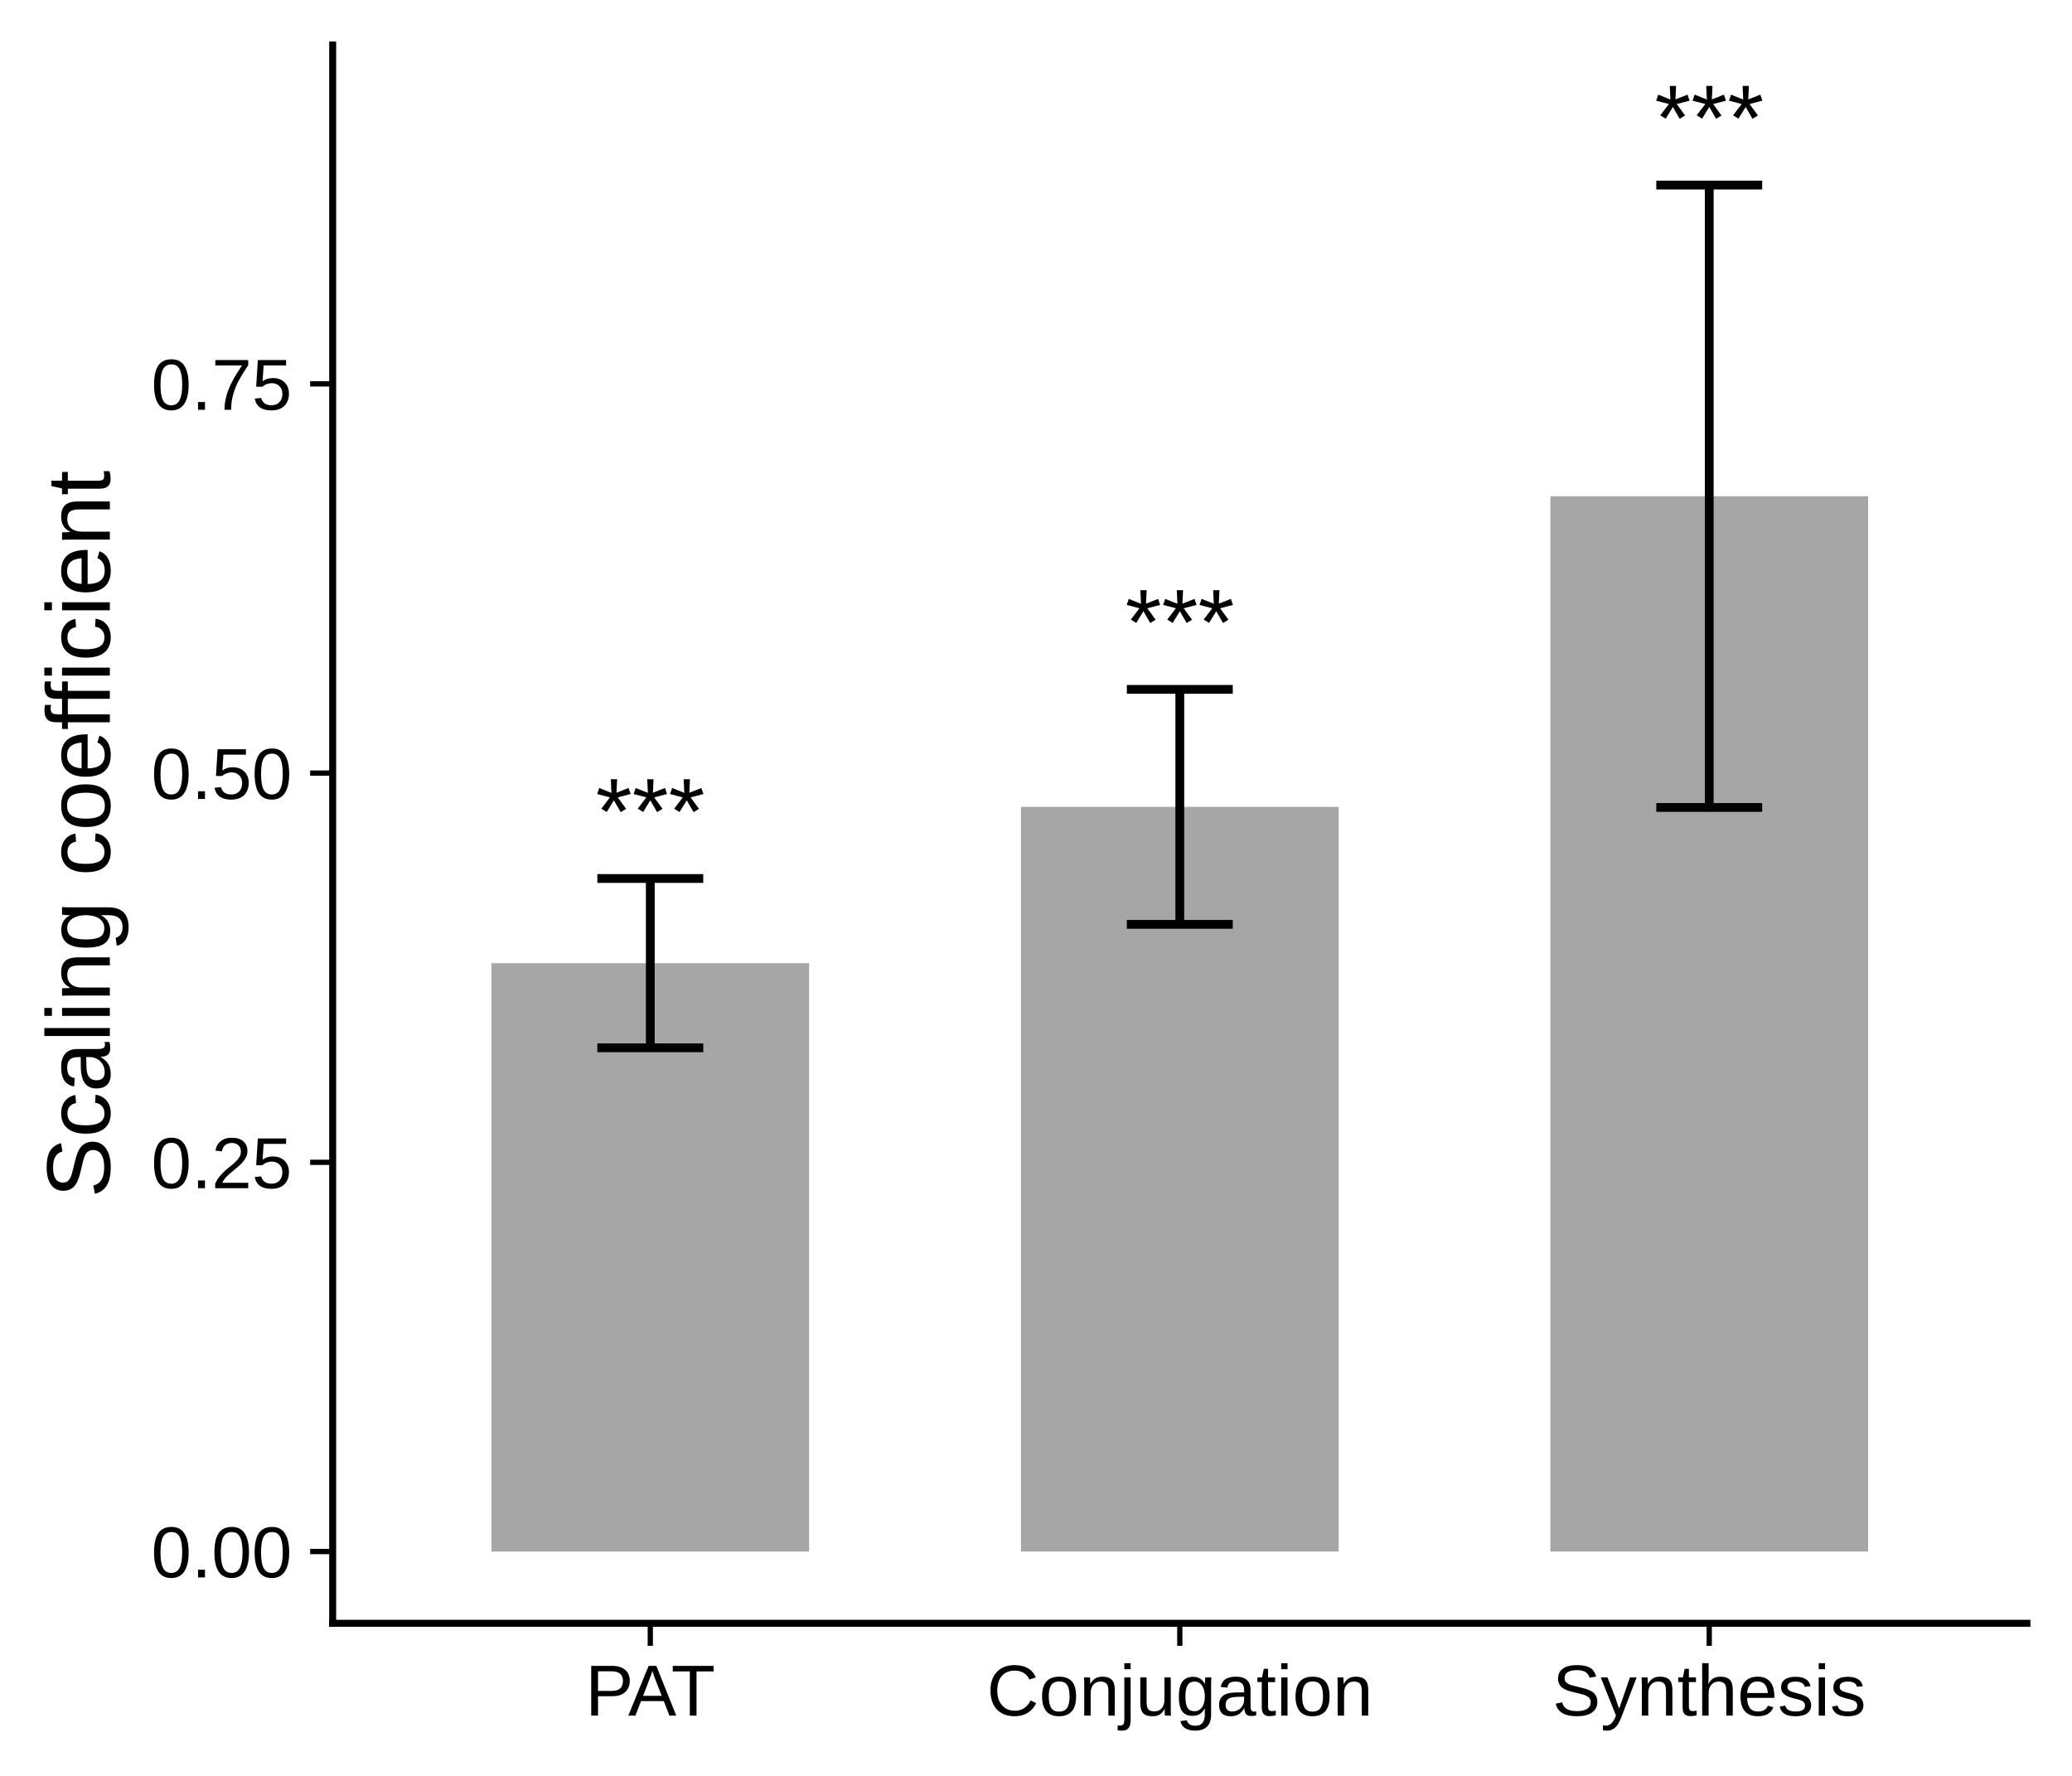
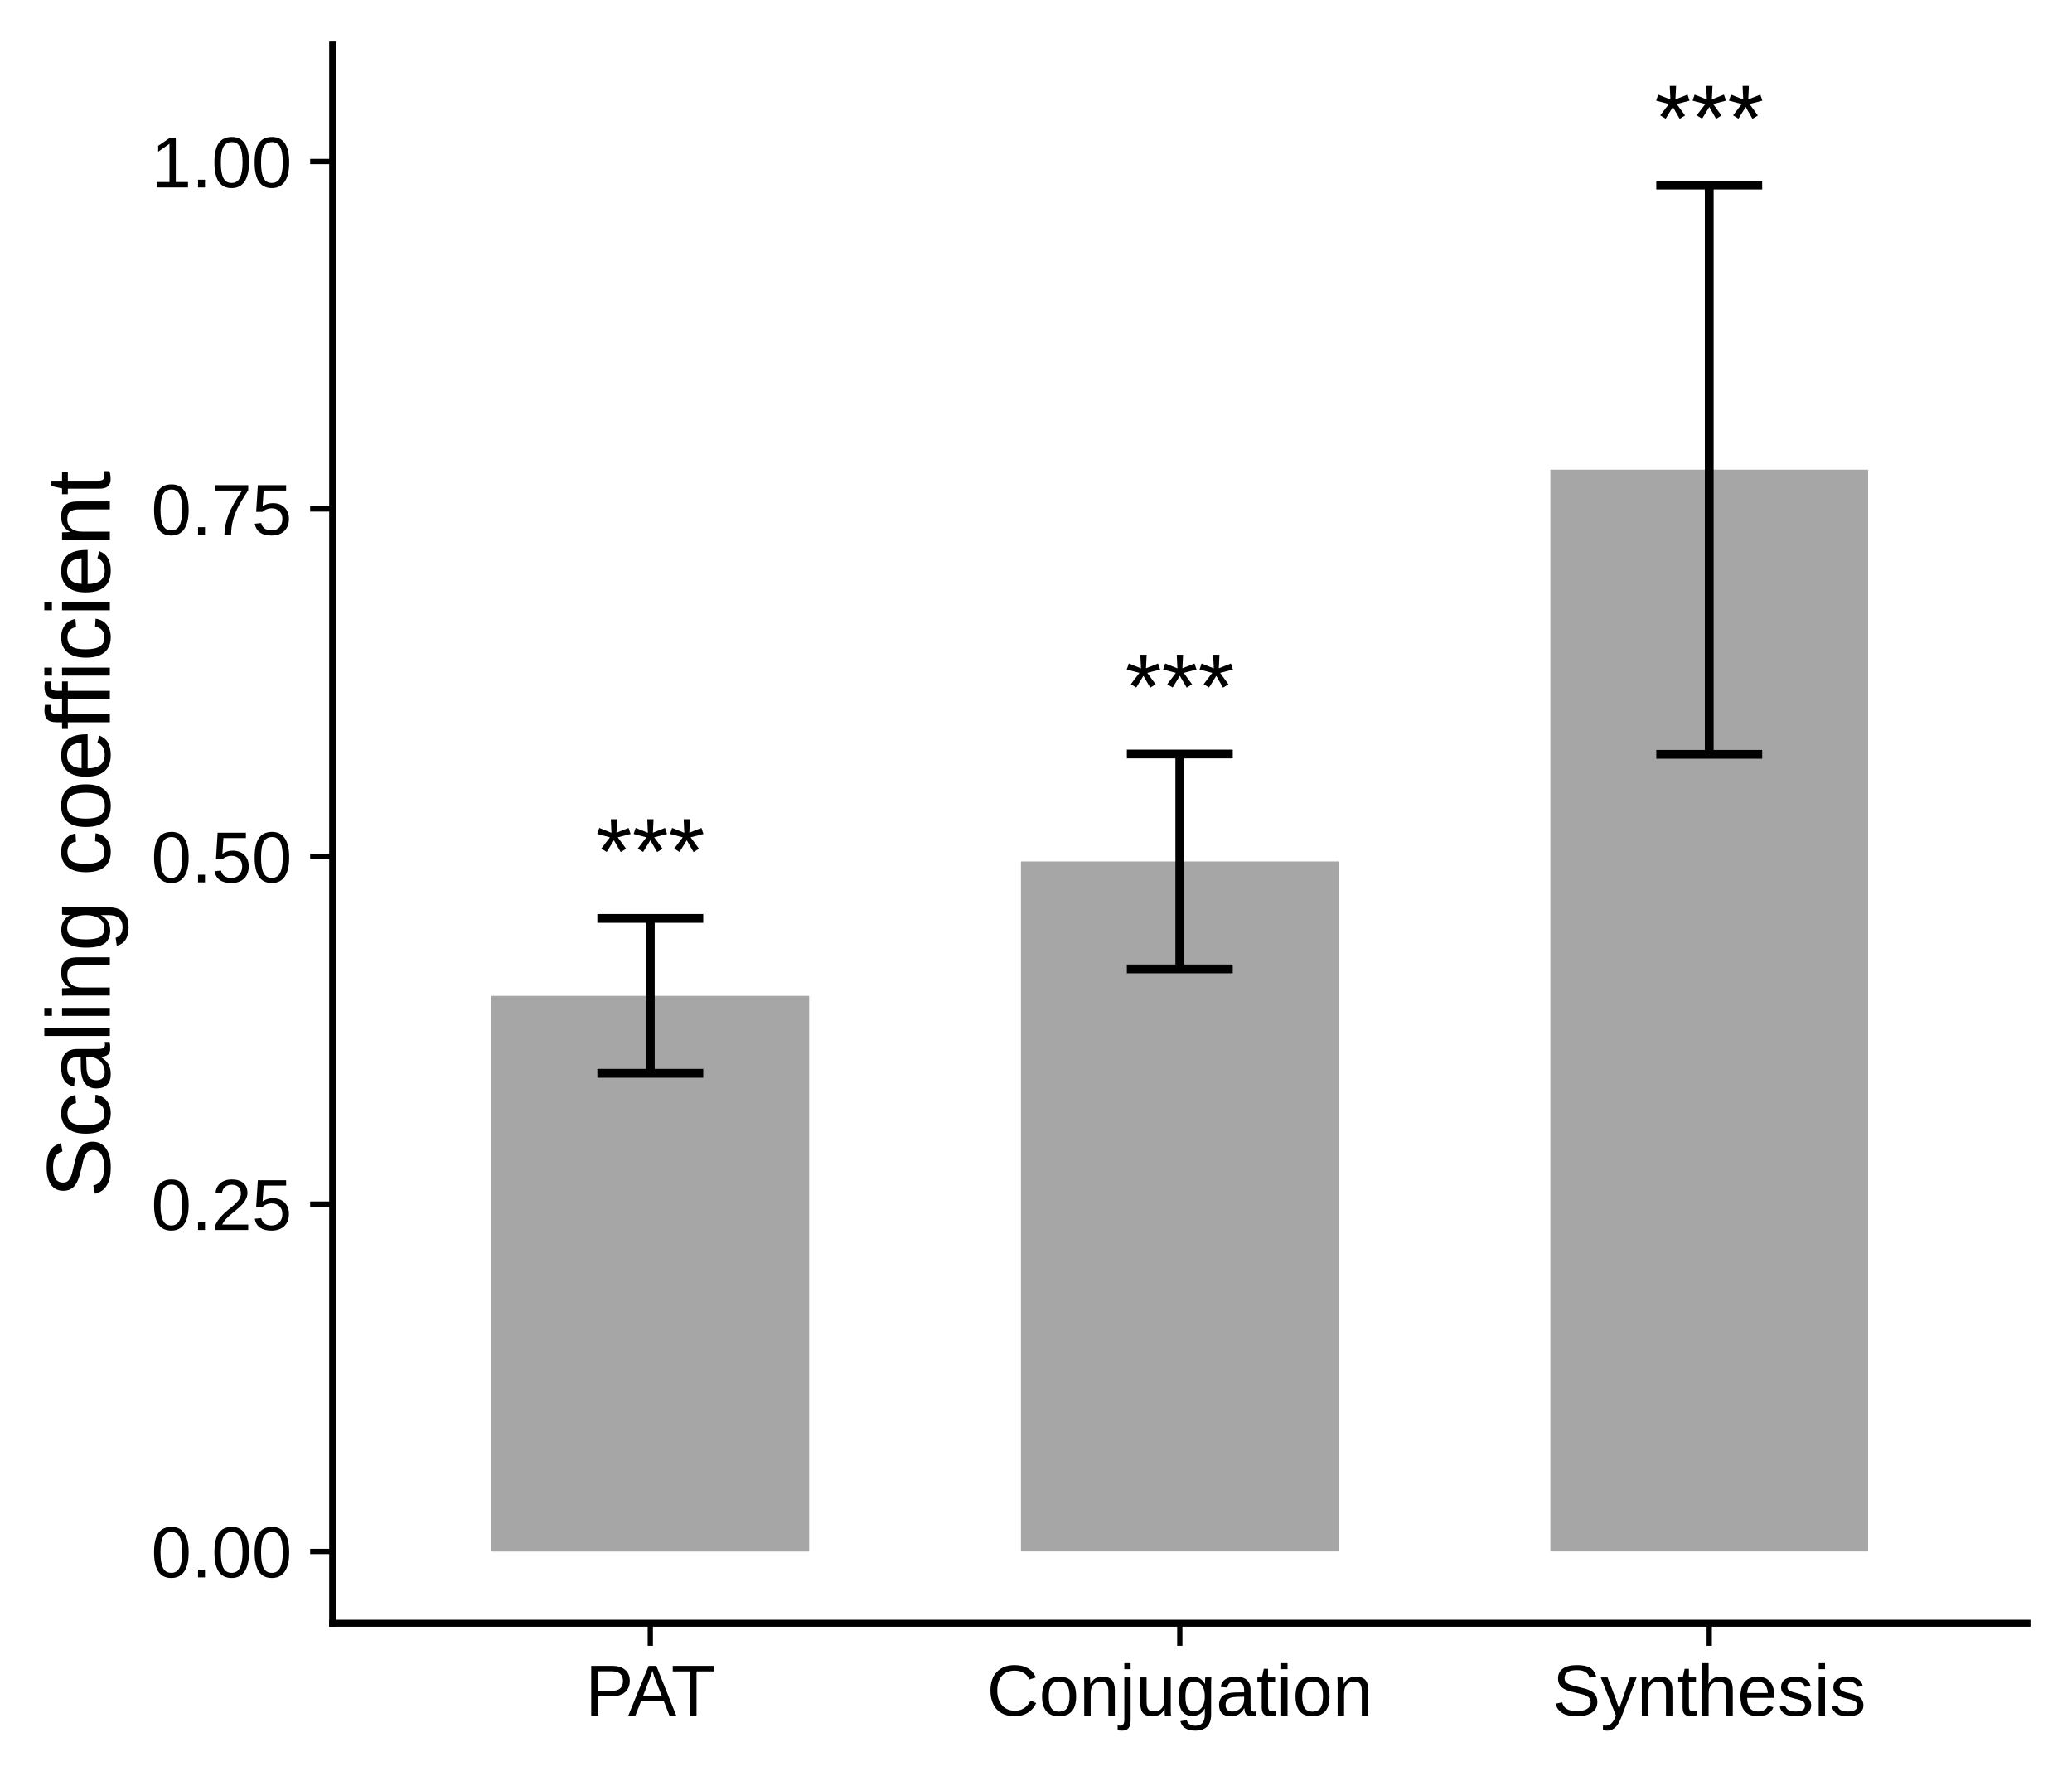
<svg xmlns="http://www.w3.org/2000/svg" width="252.00pt" height="216.00pt" viewBox="0 0 252.00 216.00">
  <g class="svglite">
    <defs>
      <style type="text/css">
    .svglite line, .svglite polyline, .svglite polygon, .svglite path, .svglite rect, .svglite circle {
      fill: none;
      stroke: #000000;
      stroke-linecap: round;
      stroke-linejoin: round;
      stroke-miterlimit: 10.00;
    }
    .svglite text {
      white-space: pre;
    }
    .svglite g.glyphgroup path {
      fill: inherit;
      stroke: none;
    }
  </style>
    </defs>
    <rect width="100%" height="100%" style="stroke: none; fill: #FFFFFF;" />
    <defs>
      <clipPath id="cpMC4wMHwyNTIuMDB8MC4wMHwyMTYuMDA=">
        <rect x="0.00" y="0.00" width="252.00" height="216.00" />
      </clipPath>
    </defs>
    <g clip-path="url(#cpMC4wMHwyNTIuMDB8MC4wMHwyMTYuMDA=)">
      <rect x="0.00" y="0.00" width="252.00" height="216.00" style="stroke-width: 1.07; stroke: #FFFFFF; fill: #FFFFFF;" />
    </g>
    <defs>
      <clipPath id="cpNDAuNDZ8MjQ2LjUyfDUuNDh8MTk3LjQ0">
        <rect x="40.46" y="5.48" width="206.07" height="191.96" />
      </clipPath>
    </defs>
    <g clip-path="url(#cpNDAuNDZ8MjQ2LjUyfDUuNDh8MTk3LjQ0)">
      <rect x="40.46" y="5.48" width="206.07" height="191.96" style="stroke-width: 1.07; stroke: none; fill: #FFFFFF;" />
-       <rect x="188.56" y="60.36" width="38.64" height="128.35" style="stroke-width: 1.07; stroke: none; stroke-linecap: butt; stroke-linejoin: miter; fill: #A6A6A6;" />
-       <rect x="124.17" y="98.14" width="38.64" height="90.57" style="stroke-width: 1.07; stroke: none; stroke-linecap: butt; stroke-linejoin: miter; fill: #A6A6A6;" />
-       <rect x="59.77" y="117.15" width="38.64" height="71.57" style="stroke-width: 1.07; stroke: none; stroke-linecap: butt; stroke-linejoin: miter; fill: #A6A6A6;" />
+       <rect x="188.56" y="57.13" width="38.64" height="131.58" style="stroke-width: 1.07; stroke: none; stroke-linecap: butt; stroke-linejoin: miter; fill: #A6A6A6;" />
+       <rect x="124.17" y="104.78" width="38.64" height="83.93" style="stroke-width: 1.07; stroke: none; stroke-linecap: butt; stroke-linejoin: miter; fill: #A6A6A6;" />
+       <rect x="59.77" y="121.13" width="38.64" height="67.59" style="stroke-width: 1.07; stroke: none; stroke-linecap: butt; stroke-linejoin: miter; fill: #A6A6A6;" />
      <polyline points="201.44,22.51 214.32,22.51 " style="stroke-width: 1.07; stroke-linecap: butt;" />
-       <polyline points="207.88,22.51 207.88,98.21 " style="stroke-width: 1.07; stroke-linecap: butt;" />
-       <polyline points="201.44,98.21 214.32,98.21 " style="stroke-width: 1.07; stroke-linecap: butt;" />
-       <polyline points="137.05,83.85 149.93,83.85 " style="stroke-width: 1.07; stroke-linecap: butt;" />
-       <polyline points="143.49,83.85 143.49,112.43 " style="stroke-width: 1.07; stroke-linecap: butt;" />
-       <polyline points="137.05,112.43 149.93,112.43 " style="stroke-width: 1.07; stroke-linecap: butt;" />
-       <polyline points="72.65,106.85 85.53,106.85 " style="stroke-width: 1.07; stroke-linecap: butt;" />
-       <polyline points="79.09,106.85 79.09,127.44 " style="stroke-width: 1.07; stroke-linecap: butt;" />
-       <polyline points="72.65,127.44 85.53,127.44 " style="stroke-width: 1.07; stroke-linecap: butt;" />
+       <polyline points="207.88,22.51 207.88,91.75 " style="stroke-width: 1.07; stroke-linecap: butt;" />
+       <polyline points="201.44,91.75 214.32,91.75 " style="stroke-width: 1.07; stroke-linecap: butt;" />
+       <polyline points="137.05,91.71 149.93,91.71 " style="stroke-width: 1.07; stroke-linecap: butt;" />
+       <polyline points="143.49,91.71 143.49,117.85 " style="stroke-width: 1.07; stroke-linecap: butt;" />
+       <polyline points="137.05,117.85 149.93,117.85 " style="stroke-width: 1.07; stroke-linecap: butt;" />
+       <polyline points="72.65,111.71 85.53,111.71 " style="stroke-width: 1.07; stroke-linecap: butt;" />
+       <polyline points="79.09,111.71 79.09,130.55 " style="stroke-width: 1.07; stroke-linecap: butt;" />
+       <polyline points="72.65,130.55 85.53,130.55 " style="stroke-width: 1.07; stroke-linecap: butt;" />
      <text x="207.88" y="18.28" text-anchor="middle" style="font-size: 11.38px; font-family: &quot;Arial&quot;;" textLength="13.27px" lengthAdjust="spacingAndGlyphs">***</text>
-       <text x="143.49" y="79.61" text-anchor="middle" style="font-size: 11.38px; font-family: &quot;Arial&quot;;" textLength="13.27px" lengthAdjust="spacingAndGlyphs">***</text>
-       <text x="79.09" y="102.61" text-anchor="middle" style="font-size: 11.38px; font-family: &quot;Arial&quot;;" textLength="13.27px" lengthAdjust="spacingAndGlyphs">***</text>
+       <text x="143.49" y="87.47" text-anchor="middle" style="font-size: 11.38px; font-family: &quot;Arial&quot;;" textLength="13.27px" lengthAdjust="spacingAndGlyphs">***</text>
+       <text x="79.09" y="107.47" text-anchor="middle" style="font-size: 11.38px; font-family: &quot;Arial&quot;;" textLength="13.27px" lengthAdjust="spacingAndGlyphs">***</text>
    </g>
    <g clip-path="url(#cpMC4wMHwyNTIuMDB8MC4wMHwyMTYuMDA=)">
      <polyline points="40.46,197.44 40.46,5.48 " style="stroke-width: 0.85; stroke-linecap: square;" />
      <text x="35.52" y="191.86" text-anchor="end" style="font-size: 8.80px; font-family: &quot;Arial&quot;;" textLength="17.11px" lengthAdjust="spacingAndGlyphs">0.00</text>
-       <text x="35.52" y="144.52" text-anchor="end" style="font-size: 8.80px; font-family: &quot;Arial&quot;;" textLength="17.11px" lengthAdjust="spacingAndGlyphs">0.25</text>
-       <text x="35.52" y="97.18" text-anchor="end" style="font-size: 8.80px; font-family: &quot;Arial&quot;;" textLength="17.11px" lengthAdjust="spacingAndGlyphs">0.50</text>
-       <text x="35.52" y="49.84" text-anchor="end" style="font-size: 8.80px; font-family: &quot;Arial&quot;;" textLength="17.11px" lengthAdjust="spacingAndGlyphs">0.75</text>
+       <text x="35.52" y="149.60" text-anchor="end" style="font-size: 8.80px; font-family: &quot;Arial&quot;;" textLength="17.11px" lengthAdjust="spacingAndGlyphs">0.25</text>
+       <text x="35.52" y="107.33" text-anchor="end" style="font-size: 8.80px; font-family: &quot;Arial&quot;;" textLength="17.11px" lengthAdjust="spacingAndGlyphs">0.50</text>
+       <text x="35.52" y="65.06" text-anchor="end" style="font-size: 8.80px; font-family: &quot;Arial&quot;;" textLength="17.11px" lengthAdjust="spacingAndGlyphs">0.75</text>
+       <text x="35.52" y="22.80" text-anchor="end" style="font-size: 8.80px; font-family: &quot;Arial&quot;;" textLength="17.11px" lengthAdjust="spacingAndGlyphs">1.00</text>
      <polyline points="37.72,188.71 40.46,188.71 " style="stroke-width: 0.64; stroke-linecap: butt;" />
-       <polyline points="37.72,141.37 40.46,141.37 " style="stroke-width: 0.64; stroke-linecap: butt;" />
-       <polyline points="37.72,94.03 40.46,94.03 " style="stroke-width: 0.64; stroke-linecap: butt;" />
-       <polyline points="37.72,46.69 40.46,46.69 " style="stroke-width: 0.64; stroke-linecap: butt;" />
+       <polyline points="37.72,146.45 40.46,146.45 " style="stroke-width: 0.64; stroke-linecap: butt;" />
+       <polyline points="37.72,104.18 40.46,104.18 " style="stroke-width: 0.64; stroke-linecap: butt;" />
+       <polyline points="37.72,61.91 40.46,61.91 " style="stroke-width: 0.64; stroke-linecap: butt;" />
+       <polyline points="37.72,19.65 40.46,19.65 " style="stroke-width: 0.64; stroke-linecap: butt;" />
      <polyline points="40.46,197.44 246.52,197.44 " style="stroke-width: 0.85; stroke-linecap: square;" />
      <polyline points="79.09,200.18 79.09,197.44 " style="stroke-width: 0.64; stroke-linecap: butt;" />
      <polyline points="143.49,200.18 143.49,197.44 " style="stroke-width: 0.64; stroke-linecap: butt;" />
      <polyline points="207.88,200.18 207.88,197.44 " style="stroke-width: 0.64; stroke-linecap: butt;" />
      <text x="79.09" y="208.67" text-anchor="middle" style="font-size: 8.80px; font-family: &quot;Arial&quot;;" textLength="15.81px" lengthAdjust="spacingAndGlyphs">PAT</text>
      <text x="143.49" y="208.67" text-anchor="middle" style="font-size: 8.80px; font-family: &quot;Arial&quot;;" textLength="46.94px" lengthAdjust="spacingAndGlyphs">Conjugation</text>
      <text x="207.88" y="208.67" text-anchor="middle" style="font-size: 8.80px; font-family: &quot;Arial&quot;;" textLength="38.16px" lengthAdjust="spacingAndGlyphs">Synthesis</text>
      <text transform="translate(13.36,101.46) rotate(-90)" text-anchor="middle" style="font-size: 11.00px; font-family: &quot;Arial&quot;;" textLength="88.52px" lengthAdjust="spacingAndGlyphs">Scaling coefficient</text>
    </g>
  </g>
</svg>
